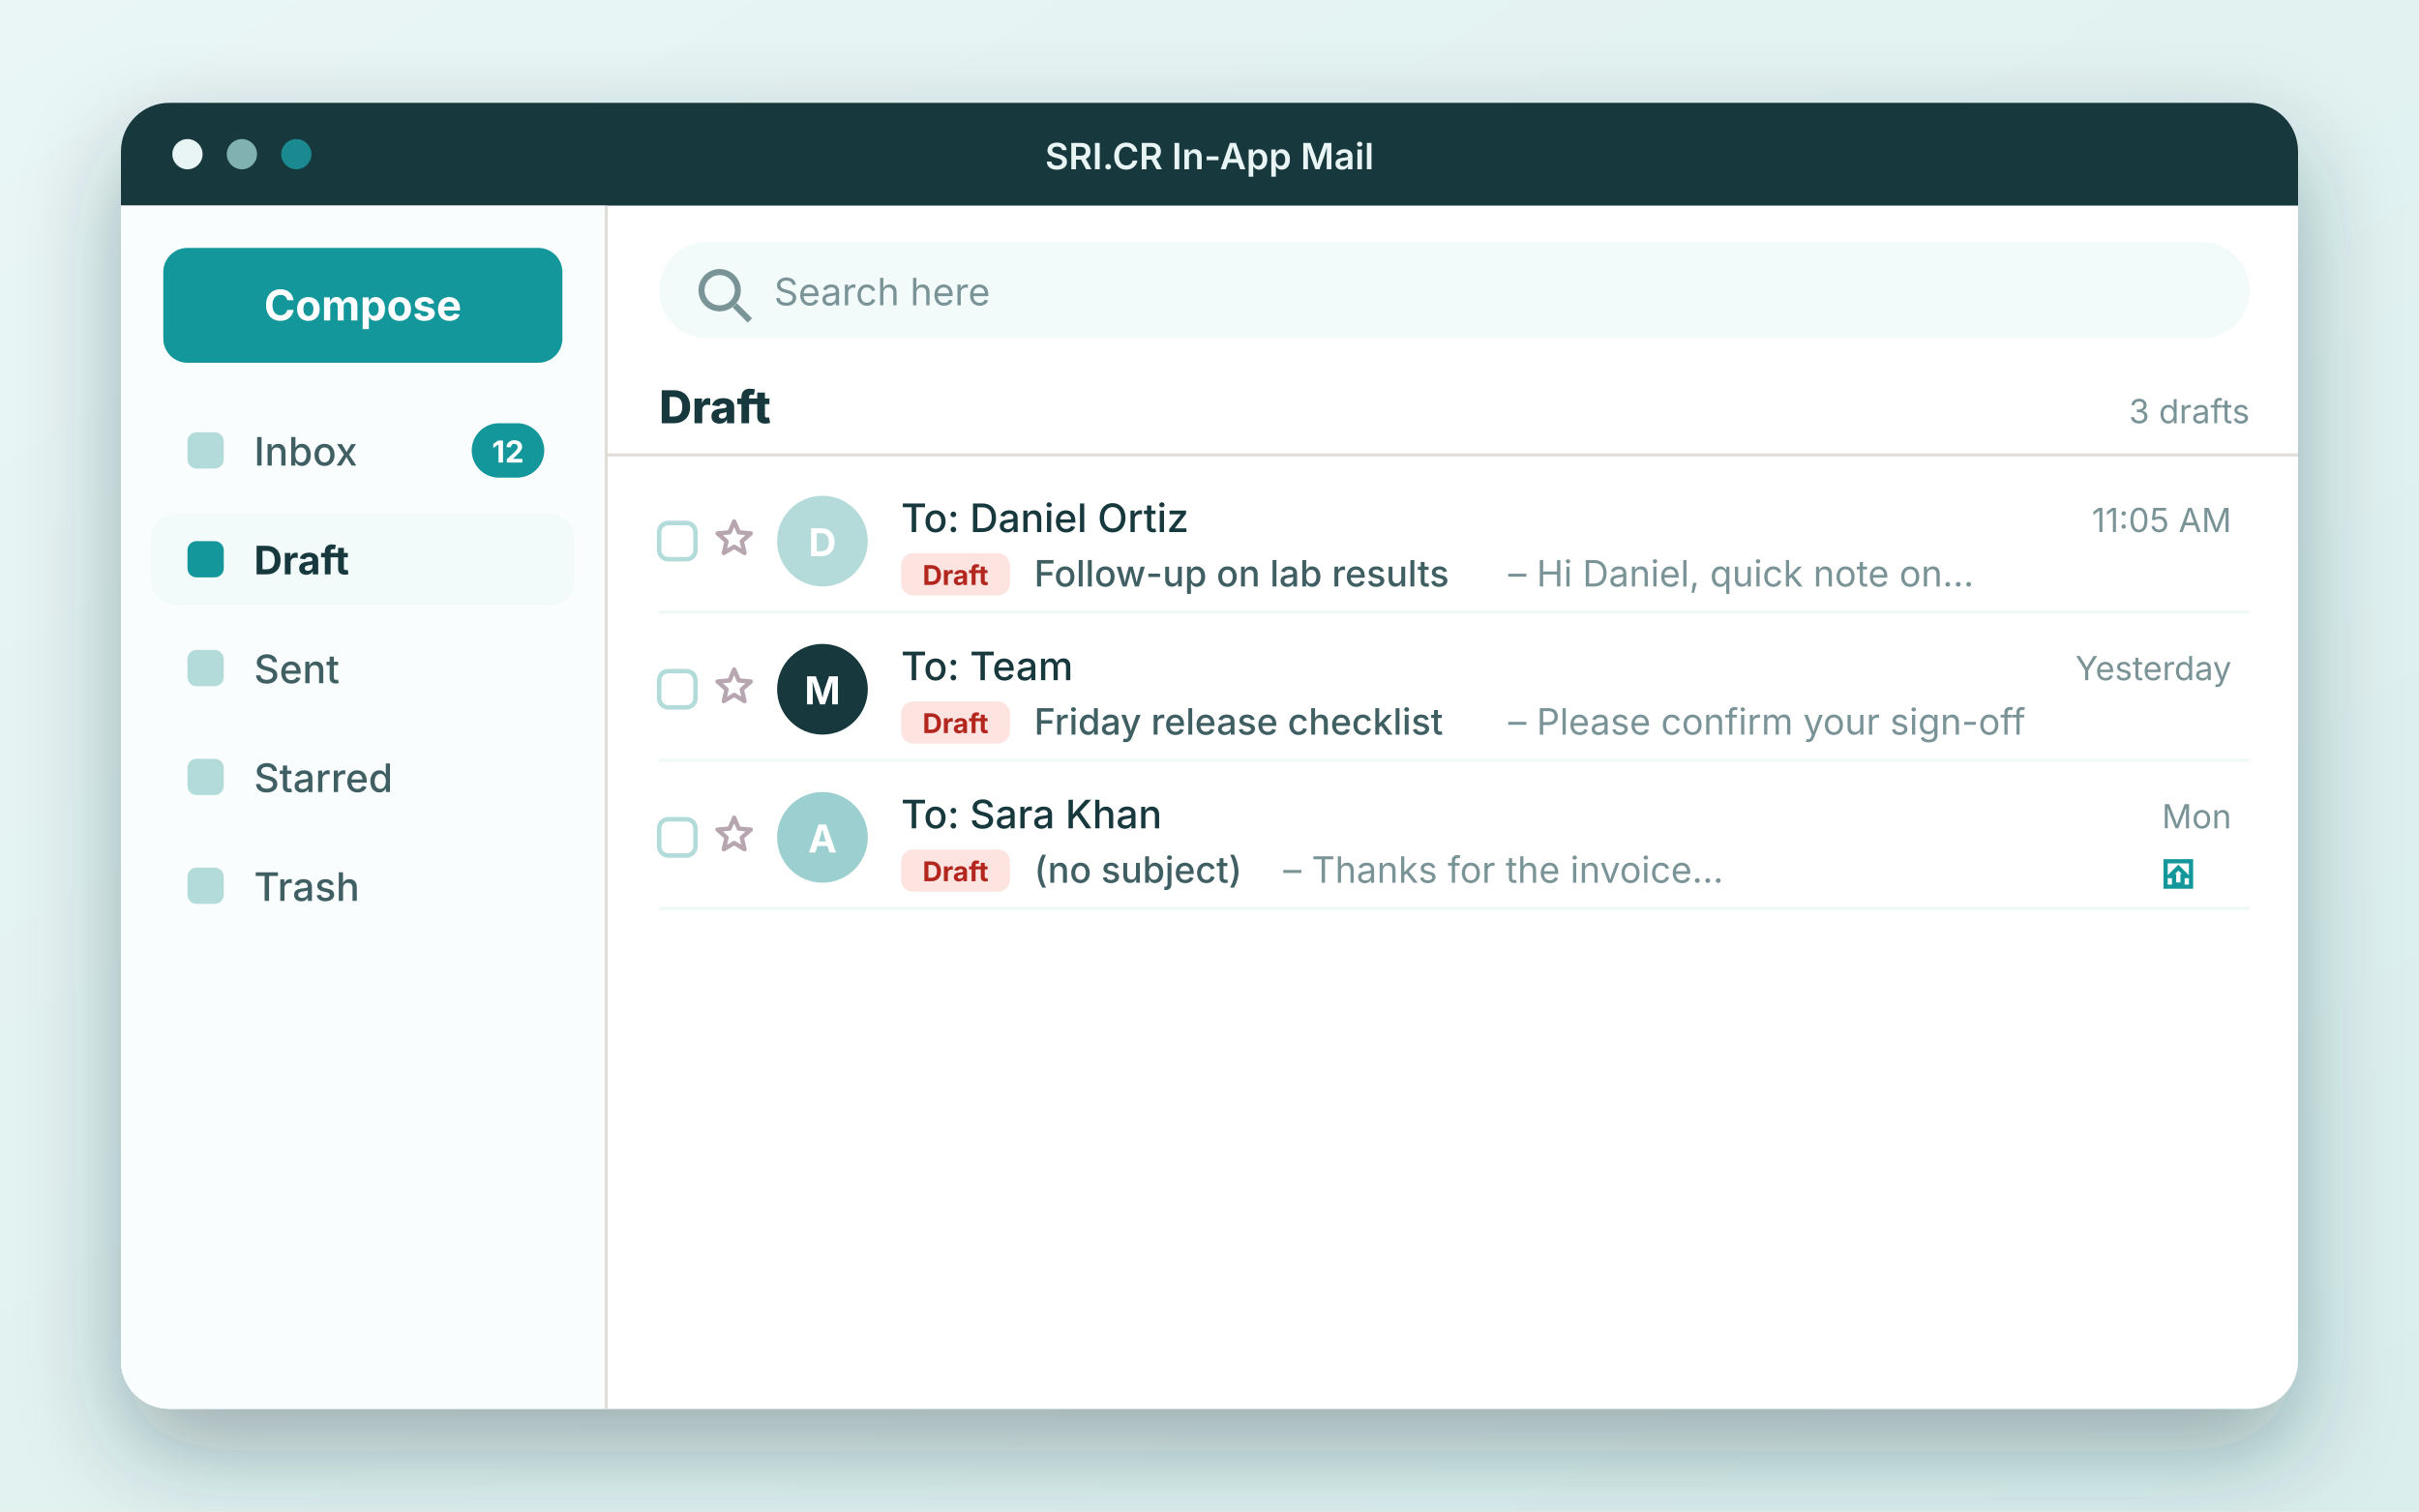
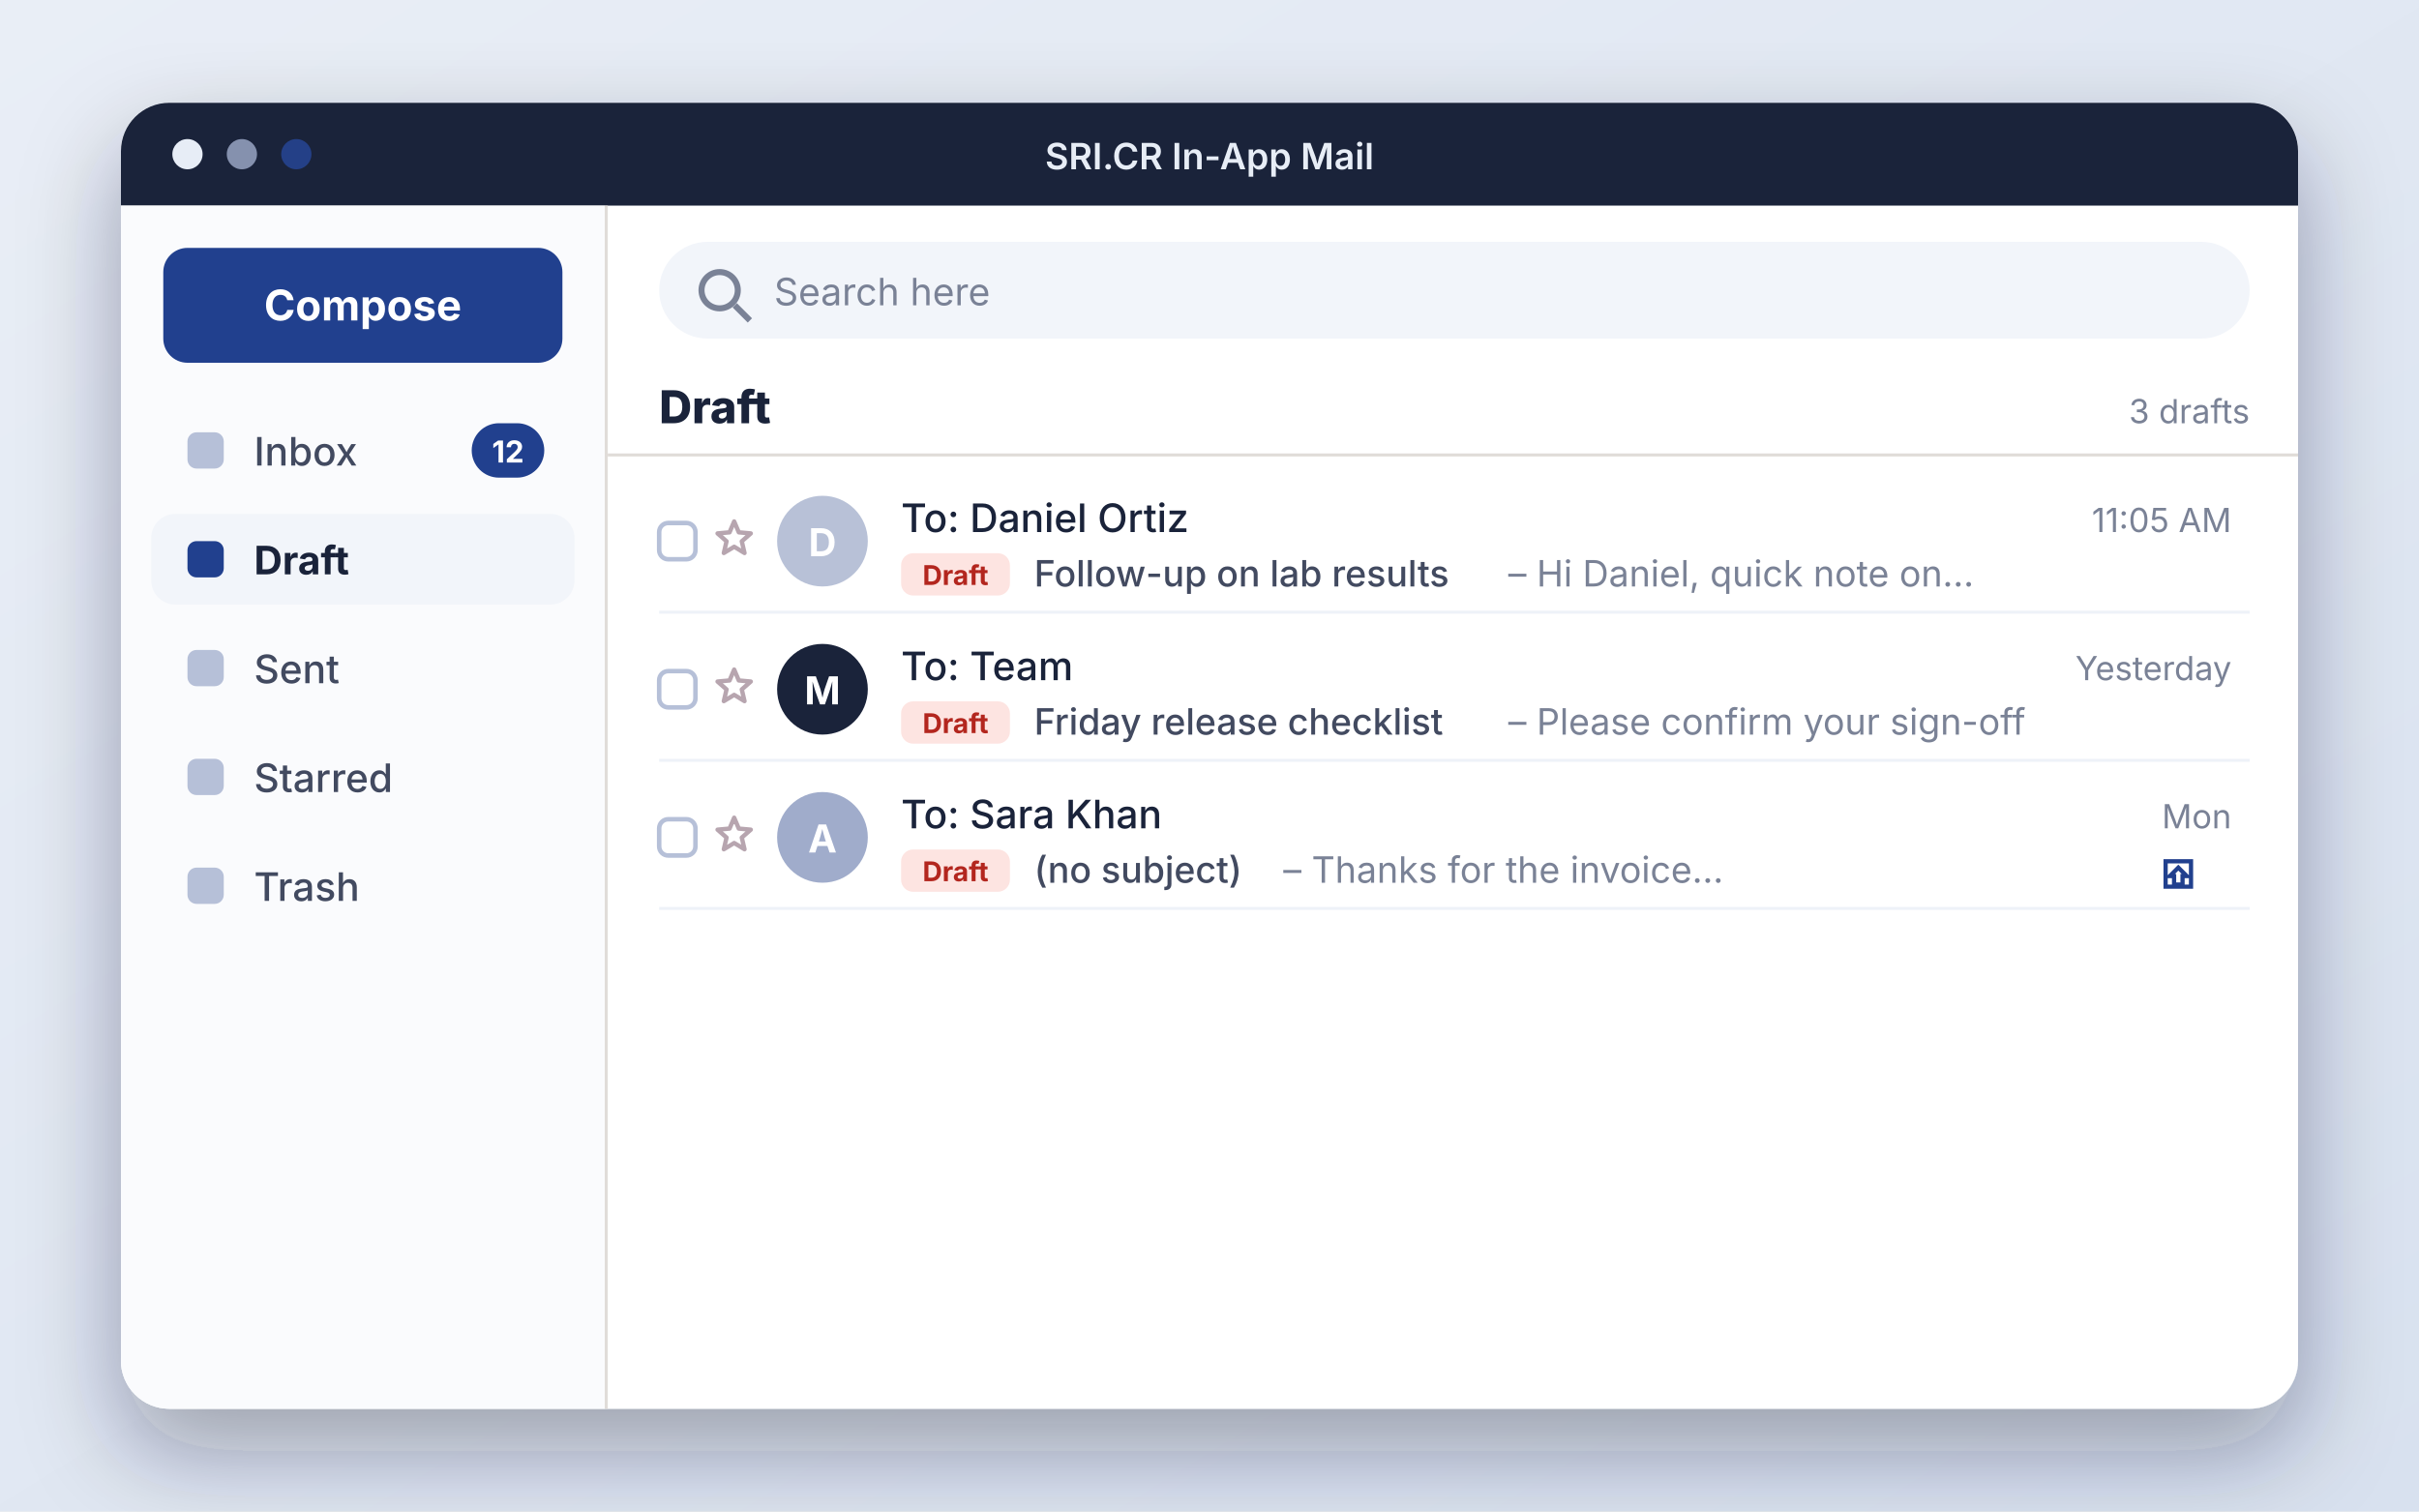
<svg xmlns="http://www.w3.org/2000/svg" viewBox="0 0 800 500" width="1600" height="1000" font-family="Inter, 'Segoe UI', Arial, sans-serif">
  <defs>
    <linearGradient id="bg" x1="0" y1="0" x2="1" y2="1">
-       <stop offset="0" stop-color="#e9f6f5" />
-       <stop offset="1" stop-color="#d9eeed" />
+       <stop offset="0" stop-color="#e9eef6" />
+       <stop offset="1" stop-color="#d8e1ef" />
    </linearGradient>
    <filter id="sh" x="-10%" y="-10%" width="120%" height="130%">
-       <feDropShadow dx="0" dy="14" stdDeviation="16" flood-color="#17383d" flood-opacity=".35" />
+       <feDropShadow dx="0" dy="14" stdDeviation="16" flood-color="#1a233a" flood-opacity=".35" />
    </filter>
  </defs>
  <rect width="800" height="500" fill="url(#bg)" />
  <g filter="url(#sh)">
    <rect x="40" y="34" width="720" height="432" rx="16" fill="#fff" />
  </g>
  <clipPath id="w">
    <rect x="40" y="34" width="720" height="432" rx="16" />
  </clipPath>
  <g clip-path="url(#w)">
-     <rect x="40" y="34" width="720" height="34" fill="#17383d" />
-     <circle cx="62" cy="51" r="5" fill="#e8f5f4" />
-     <circle cx="80" cy="51" r="5" fill="#9ccfcf" opacity=".8" />
-     <circle cx="98" cy="51" r="5" fill="#1b8a90" />
-     <text x="400" y="56" font-size="12" font-weight="600" fill="#e8f5f4" text-anchor="middle">SRI.CR In-App Mail</text>
-     <rect x="40" y="68" width="160" height="398" fill="#fafdfd" />
+     <rect x="40" y="34" width="720" height="34" fill="#1a233a" />
+     <circle cx="62" cy="51" r="5" fill="#e7edf6" />
+     <circle cx="80" cy="51" r="5" fill="#a0accb" opacity=".8" />
+     <circle cx="98" cy="51" r="5" fill="#244087" />
+     <text x="400" y="56" font-size="12" font-weight="600" fill="#e7edf6" text-anchor="middle">SRI.CR In-App Mail</text>
+     <rect x="40" y="68" width="160" height="398" fill="#fafbfd" />
    <rect x="200" y="68" width="1" height="398" fill="#e0dcd8" />
-     <rect x="54" y="82" width="132" height="38" rx="8" fill="#14979b" />
+     <rect x="54" y="82" width="132" height="38" rx="8" fill="#21408e" />
    <text x="120" y="106" font-size="14" font-weight="700" fill="#fff" text-anchor="middle">Compose</text>
-     <rect x="62" y="143" width="12" height="12" rx="3" fill="#b3dbda" />
-     <text x="84" y="154" font-size="13" font-weight="500" fill="#3f5f63">Inbox</text>
-     <rect x="156" y="140" width="24" height="18" rx="9" fill="#14979b" />
+     <rect x="62" y="143" width="12" height="12" rx="3" fill="#b6c0d8" />
+     <text x="84" y="154" font-size="13" font-weight="500" fill="#424a60">Inbox</text>
+     <rect x="156" y="140" width="24" height="18" rx="9" fill="#21408e" />
    <text x="168" y="153" font-size="10" font-weight="700" fill="#fff" text-anchor="middle">12</text>
-     <rect x="50" y="170" width="140" height="30" rx="8" fill="#f2fafa" />
-     <rect x="62" y="179" width="12" height="12" rx="3" fill="#14979b" />
-     <text x="84" y="190" font-size="13" font-weight="700" fill="#17383d">Draft</text>
-     <rect x="62" y="215" width="12" height="12" rx="3" fill="#b3dbda" />
-     <text x="84" y="226" font-size="13" font-weight="500" fill="#3f5f63">Sent</text>
-     <rect x="62" y="251" width="12" height="12" rx="3" fill="#b3dbda" />
-     <text x="84" y="262" font-size="13" font-weight="500" fill="#3f5f63">Starred</text>
-     <rect x="62" y="287" width="12" height="12" rx="3" fill="#b3dbda" />
-     <text x="84" y="298" font-size="13" font-weight="500" fill="#3f5f63">Trash</text>
-     <rect x="218" y="80" width="526" height="32" rx="16" fill="#f2fafa" />
-     <circle cx="238" cy="96" r="6" fill="none" stroke="#7a9396" stroke-width="2" />
-     <path d="m243 101 5 5" stroke="#7a9396" stroke-width="2" />
-     <text x="256" y="101" font-size="12.5" font-weight="400" fill="#7a9396">Search here</text>
-     <text x="218" y="140" font-size="15" font-weight="800" fill="#17383d">Draft</text>
-     <text x="744" y="140" font-size="11" font-weight="400" fill="#7a9396" text-anchor="end">3 drafts</text>
+     <rect x="50" y="170" width="140" height="30" rx="8" fill="#f2f5fa" />
+     <rect x="62" y="179" width="12" height="12" rx="3" fill="#21408e" />
+     <text x="84" y="190" font-size="13" font-weight="700" fill="#1a233a">Draft</text>
+     <rect x="62" y="215" width="12" height="12" rx="3" fill="#b6c0d8" />
+     <text x="84" y="226" font-size="13" font-weight="500" fill="#424a60">Sent</text>
+     <rect x="62" y="251" width="12" height="12" rx="3" fill="#b6c0d8" />
+     <text x="84" y="262" font-size="13" font-weight="500" fill="#424a60">Starred</text>
+     <rect x="62" y="287" width="12" height="12" rx="3" fill="#b6c0d8" />
+     <text x="84" y="298" font-size="13" font-weight="500" fill="#424a60">Trash</text>
+     <rect x="218" y="80" width="526" height="32" rx="16" fill="#f2f5fa" />
+     <circle cx="238" cy="96" r="6" fill="none" stroke="#7a8296" stroke-width="2" />
+     <path d="m243 101 5 5" stroke="#7a8296" stroke-width="2" />
+     <text x="256" y="101" font-size="12.5" font-weight="400" fill="#7a8296">Search here</text>
+     <text x="218" y="140" font-size="15" font-weight="800" fill="#1a233a">Draft</text>
+     <text x="744" y="140" font-size="11" font-weight="400" fill="#7a8296" text-anchor="end">3 drafts</text>
    <rect x="201" y="150" width="559" height="1" fill="#e0dcd8" />
-     <rect x="218" y="173" width="12" height="12" rx="3" fill="none" stroke="#b3dbda" stroke-width="1.5" />
+     <rect x="218" y="173" width="12" height="12" rx="3" fill="none" stroke="#b6c0d8" stroke-width="1.5" />
    <path transform="translate(232 167) scale(.9)" d="M12 15.4 8.2 17.7l1-4.3L5.9 10.5l4.4-.4L12 6.1l1.7 4 4.4.4-3.3 2.9 1 4.3z" fill="none" stroke="#b7a5af" stroke-width="1.6" stroke-linejoin="round" />
-     <circle cx="272" cy="179" r="15" fill="#b5dada" />
+     <circle cx="272" cy="179" r="15" fill="#b8c1d7" />
    <text x="272" y="184" font-size="12.75" font-weight="700" fill="#fff" text-anchor="middle">D</text>
-     <text x="298" y="176" font-size="13" font-weight="500" fill="#17383d">To: Daniel Ortiz</text>
+     <text x="298" y="176" font-size="13" font-weight="500" fill="#1a233a">To: Daniel Ortiz</text>
    <rect x="298" y="183" width="36" height="14" rx="4" fill="#fde4e1" />
    <text x="316" y="193.5" font-size="9" font-weight="700" fill="#b3261e" text-anchor="middle">Draft</text>
-     <text x="342" y="194" font-size="12" font-weight="500" fill="#3f5f63">Follow-up on lab results</text>
-     <text x="498.8" y="194" font-size="12" font-weight="400" fill="#7a9396">– Hi Daniel, quick note on…</text>
-     <text x="738" y="176" font-size="11" font-weight="400" fill="#7a9396" text-anchor="end">11:05 AM</text>
-     <rect x="218" y="202" width="526" height="1" fill="#eef8f7" />
-     <rect x="218" y="222" width="12" height="12" rx="3" fill="none" stroke="#b3dbda" stroke-width="1.5" />
+     <text x="342" y="194" font-size="12" font-weight="500" fill="#424a60">Follow-up on lab results</text>
+     <text x="498.8" y="194" font-size="12" font-weight="400" fill="#7a8296">– Hi Daniel, quick note on…</text>
+     <text x="738" y="176" font-size="11" font-weight="400" fill="#7a8296" text-anchor="end">11:05 AM</text>
+     <rect x="218" y="202" width="526" height="1" fill="#eef2f8" />
+     <rect x="218" y="222" width="12" height="12" rx="3" fill="none" stroke="#b6c0d8" stroke-width="1.5" />
    <path transform="translate(232 216) scale(.9)" d="M12 15.4 8.2 17.7l1-4.3L5.9 10.5l4.4-.4L12 6.1l1.7 4 4.4.4-3.3 2.9 1 4.3z" fill="none" stroke="#b7a5af" stroke-width="1.6" stroke-linejoin="round" />
-     <circle cx="272" cy="228" r="15" fill="#17383d" />
+     <circle cx="272" cy="228" r="15" fill="#1a233a" />
    <text x="272" y="233" font-size="12.75" font-weight="700" fill="#fff" text-anchor="middle">M</text>
-     <text x="298" y="225" font-size="13" font-weight="500" fill="#17383d">To: Team</text>
+     <text x="298" y="225" font-size="13" font-weight="500" fill="#1a233a">To: Team</text>
    <rect x="298" y="232" width="36" height="14" rx="4" fill="#fde4e1" />
    <text x="316" y="242.5" font-size="9" font-weight="700" fill="#b3261e" text-anchor="middle">Draft</text>
-     <text x="342" y="243" font-size="12" font-weight="500" fill="#3f5f63">Friday release checklist</text>
-     <text x="498.8" y="243" font-size="12" font-weight="400" fill="#7a9396">– Please confirm your sign-off</text>
-     <text x="738" y="225" font-size="11" font-weight="400" fill="#7a9396" text-anchor="end">Yesterday</text>
-     <rect x="218" y="251" width="526" height="1" fill="#eef8f7" />
-     <rect x="218" y="271" width="12" height="12" rx="3" fill="none" stroke="#b3dbda" stroke-width="1.5" />
+     <text x="342" y="243" font-size="12" font-weight="500" fill="#424a60">Friday release checklist</text>
+     <text x="498.8" y="243" font-size="12" font-weight="400" fill="#7a8296">– Please confirm your sign-off</text>
+     <text x="738" y="225" font-size="11" font-weight="400" fill="#7a8296" text-anchor="end">Yesterday</text>
+     <rect x="218" y="251" width="526" height="1" fill="#eef2f8" />
+     <rect x="218" y="271" width="12" height="12" rx="3" fill="none" stroke="#b6c0d8" stroke-width="1.5" />
    <path transform="translate(232 265) scale(.9)" d="M12 15.4 8.2 17.7l1-4.3L5.9 10.5l4.4-.4L12 6.1l1.7 4 4.4.4-3.3 2.9 1 4.3z" fill="none" stroke="#b7a5af" stroke-width="1.6" stroke-linejoin="round" />
-     <circle cx="272" cy="277" r="15" fill="#9ccfcf" />
+     <circle cx="272" cy="277" r="15" fill="#a0accb" />
    <text x="272" y="282" font-size="12.75" font-weight="700" fill="#fff" text-anchor="middle">A</text>
-     <text x="298" y="274" font-size="13" font-weight="500" fill="#17383d">To: Sara Khan</text>
+     <text x="298" y="274" font-size="13" font-weight="500" fill="#1a233a">To: Sara Khan</text>
    <rect x="298" y="281" width="36" height="14" rx="4" fill="#fde4e1" />
    <text x="316" y="291.5" font-size="9" font-weight="700" fill="#b3261e" text-anchor="middle">Draft</text>
-     <text x="342" y="292" font-size="12" font-weight="500" fill="#3f5f63">(no subject)</text>
-     <text x="424.4" y="292" font-size="12" font-weight="400" fill="#7a9396">– Thanks for the invoice…</text>
-     <text x="738" y="274" font-size="11" font-weight="400" fill="#7a9396" text-anchor="end">Mon</text>
-     <path transform="translate(712 280) scale(.7)" d="M14 14h2l-4-4-4 4h2v4h4zM6 7h12v12H6z" fill="none" stroke="#14979b" stroke-width="2" />
-     <rect x="218" y="300" width="526" height="1" fill="#eef8f7" />
+     <text x="342" y="292" font-size="12" font-weight="500" fill="#424a60">(no subject)</text>
+     <text x="424.4" y="292" font-size="12" font-weight="400" fill="#7a8296">– Thanks for the invoice…</text>
+     <text x="738" y="274" font-size="11" font-weight="400" fill="#7a8296" text-anchor="end">Mon</text>
+     <path transform="translate(712 280) scale(.7)" d="M14 14h2l-4-4-4 4h2v4h4zM6 7h12v12H6z" fill="none" stroke="#21408e" stroke-width="2" />
+     <rect x="218" y="300" width="526" height="1" fill="#eef2f8" />
  </g>
</svg>
